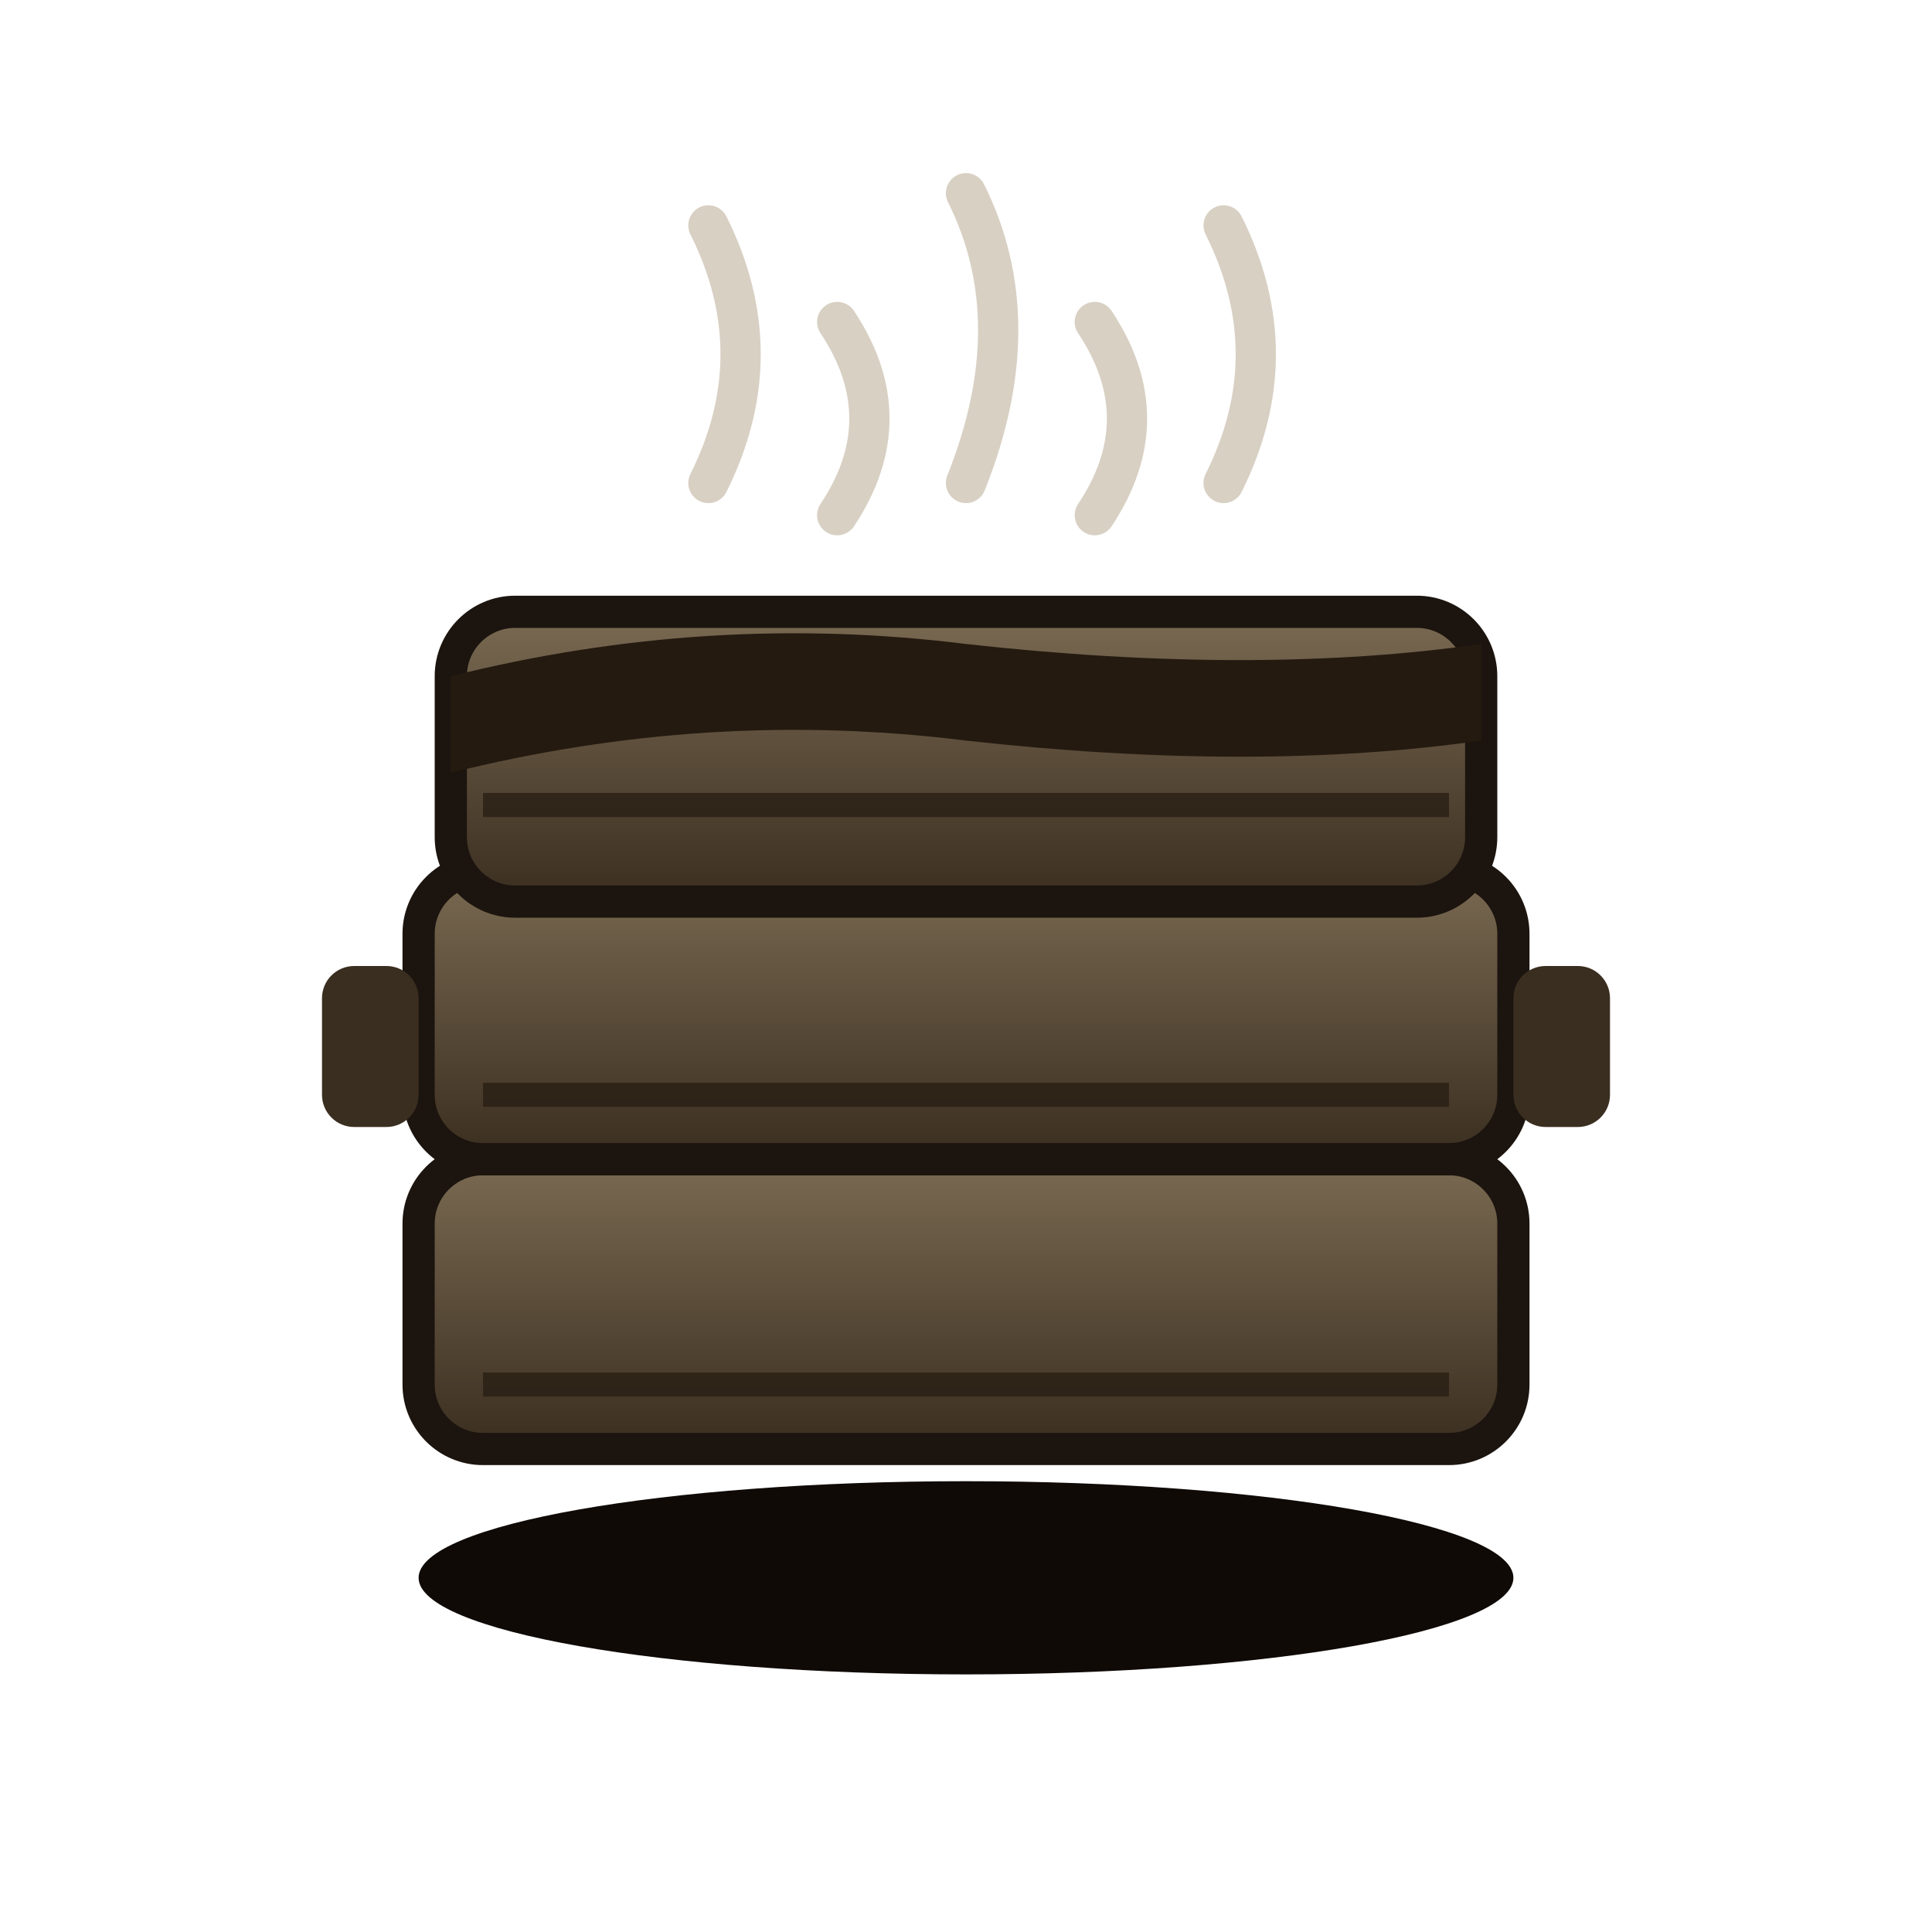
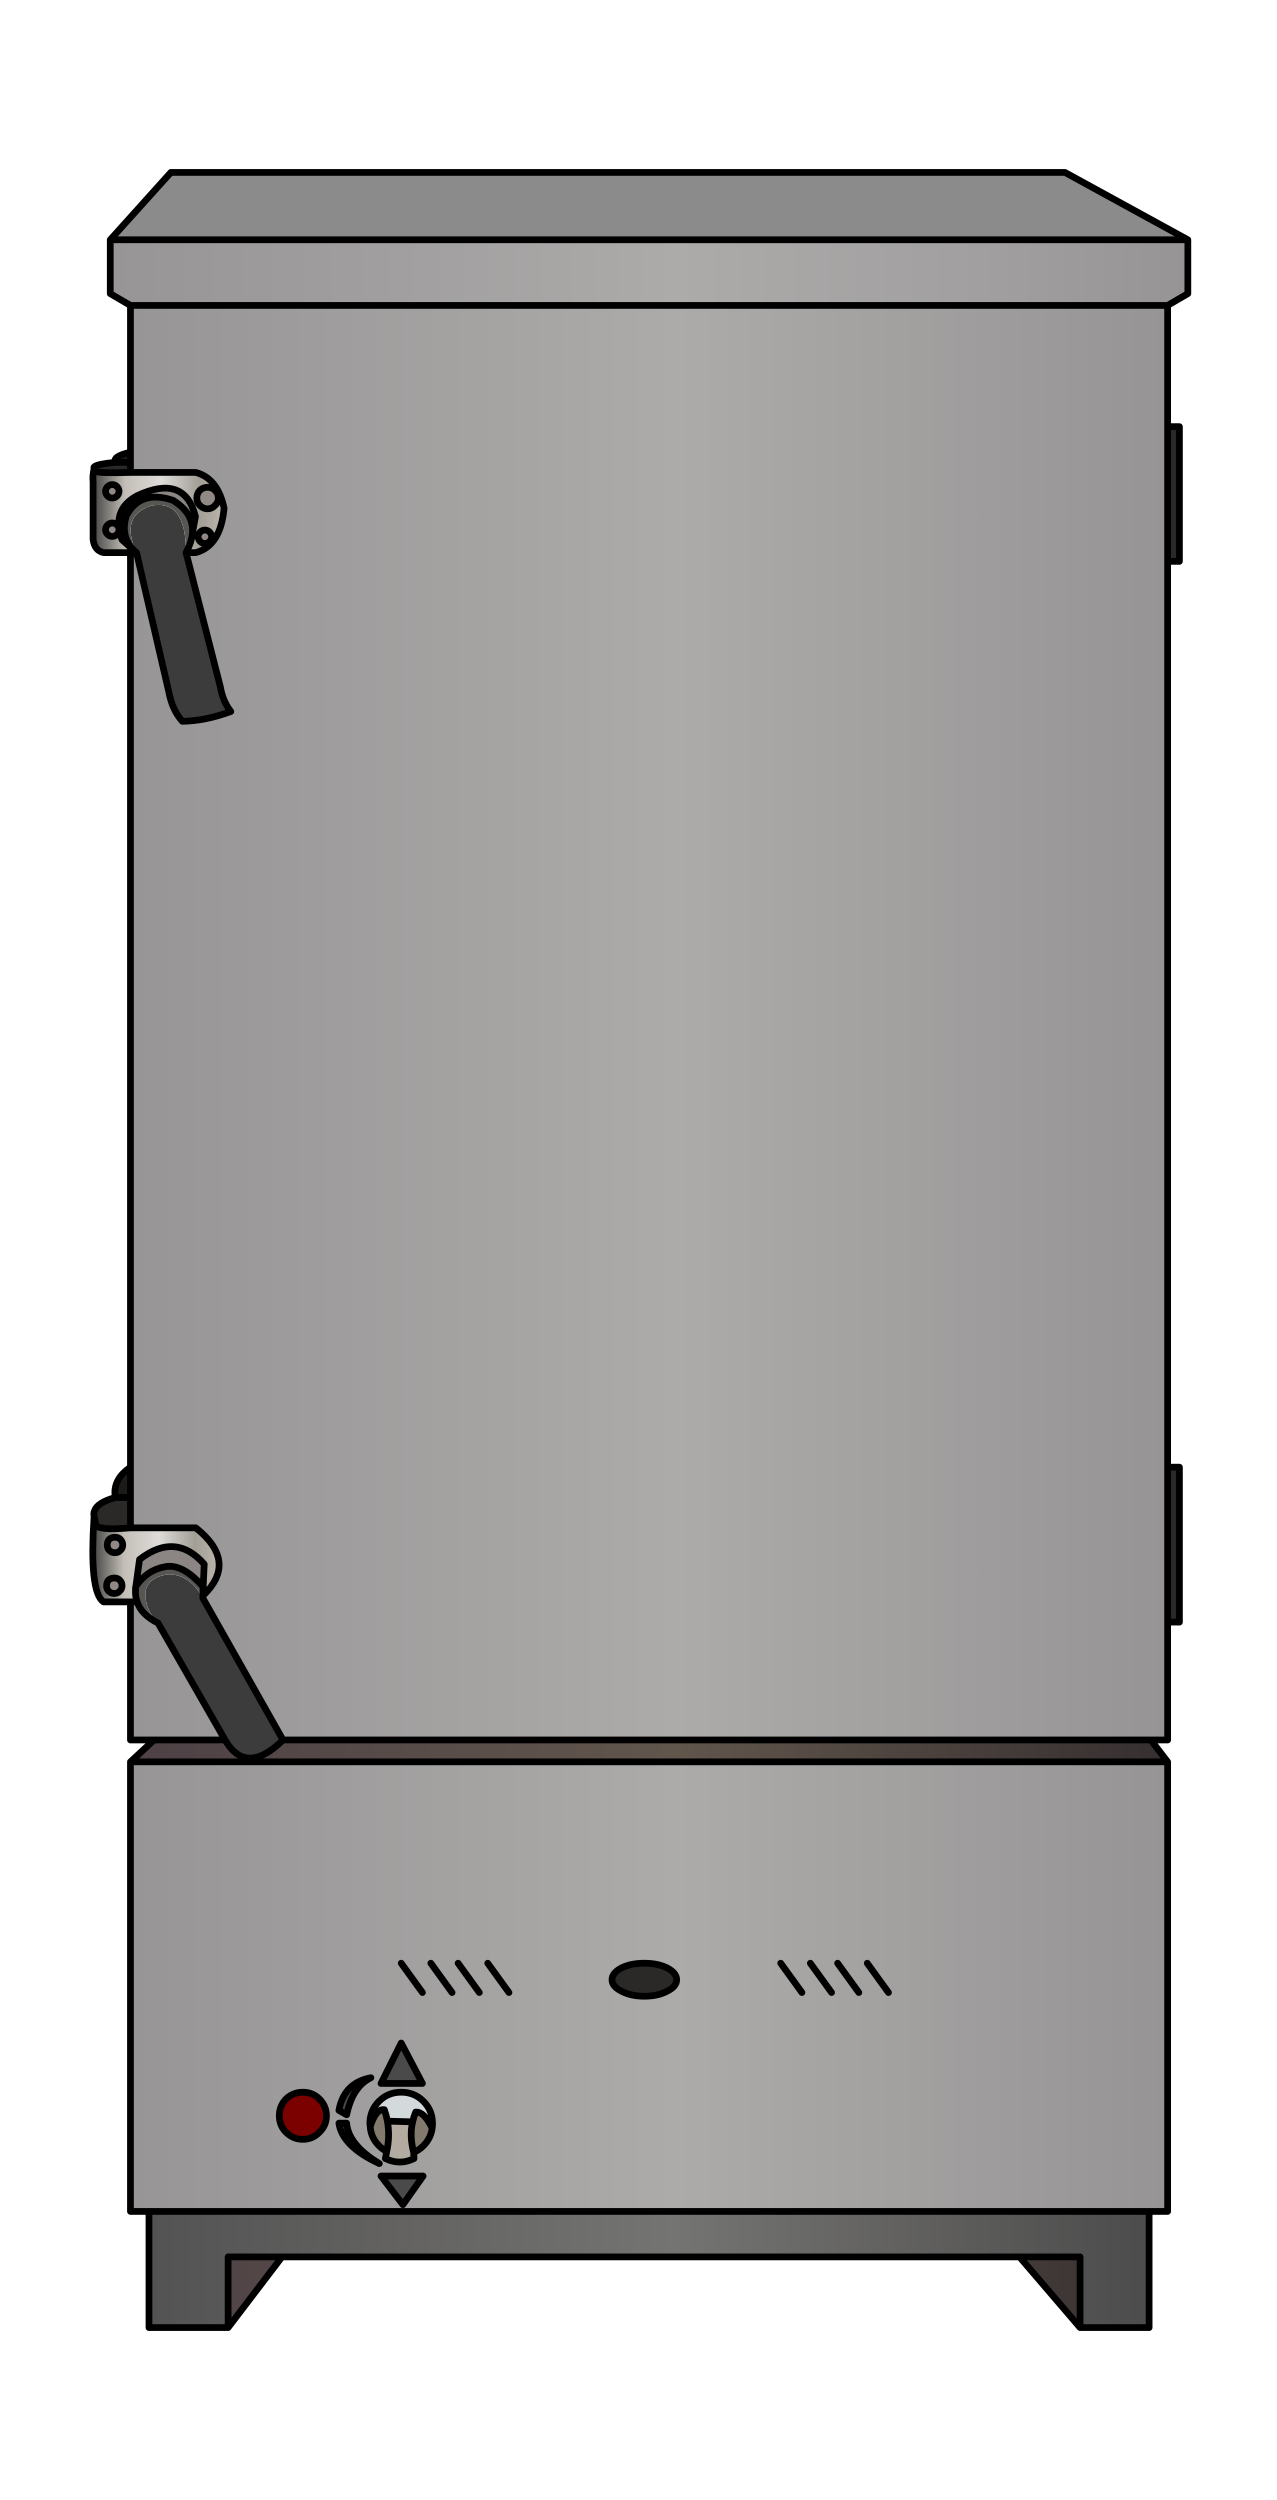
- <svg xmlns="http://www.w3.org/2000/svg" viewBox="0 0 120 120">
+ <svg xmlns="http://www.w3.org/2000/svg" xmlns:xlink="http://www.w3.org/1999/xlink" preserveAspectRatio="xMidYMid meet" width="190px" height="372px" viewBox="1480.90 219.10 189.25 371.20">
  <defs>
-     <linearGradient id="steam" x1="0" y1="0" x2="0" y2="1">
-       <stop offset="0" stop-color="#7a6a52" />
-       <stop offset="1" stop-color="#3a2e20" />
+     <g id="Layer0_1_FILL">
+       <path fill="url(#Gradient_11)" stroke="none" d=" M -52.5 -47.25 L -43.5 -36.75 -43.5 -47.25 -52.5 -47.25 M -170 -47.25 L -170 -36.75 -162 -47.25 -170 -47.25 M -170.45 -124 L -181 -124 -184.5 -120.75 -30.5 -120.75 -33 -124 -161.85 -124 Q -167.35 -118.6 -170.45 -124 Z" />
+       <path fill="#2A2927" stroke="none" d=" M -28.75 -164.5 L -30.5 -164.5 -30.5 -141.5 -28.75 -141.5 -28.75 -164.5 M -111.6 -90.15 Q -113 -89.4 -113 -88.4 -113 -87.4 -111.6 -86.7 -110.2 -85.95 -108.2 -85.95 -106.2 -85.95 -104.8 -86.7 -103.4 -87.4 -103.4 -88.4 -103.4 -89.4 -104.8 -90.15 -106.2 -90.85 -108.2 -90.85 -110.2 -90.85 -111.6 -90.15 M -184.5 -155.5 L -184.5 -160 -186.75 -160 Q -189.45 -159.25 -189.85 -158 -190 -157.65 -189.9 -157.2 -189.85 -157 -189.65 -156 -189.45 -155.05 -184.5 -155.5 M -189.9 -312.8 Q -189.85 -312.7 -189.65 -312.4 -189.45 -312.05 -184.5 -312.2 L -184.5 -313.7 -186.75 -313.7 Q -189.45 -313.45 -189.85 -313.05 -190 -312.95 -189.9 -312.8 M -28.75 -319 L -30.5 -319 -30.5 -299 -28.75 -299 -28.75 -319 Z" />
+       <path fill="url(#Gradient_12)" stroke="none" d=" M -181.75 -36.75 L -170 -36.75 -170 -47.25 -162 -47.25 -52.5 -47.25 -43.5 -47.25 -43.5 -36.75 -33.25 -36.75 -33.25 -54 -181.75 -54 -181.75 -36.75 Z" />
+       <path fill="url(#Gradient_13)" stroke="none" d=" M -184.5 -54 L -181.75 -54 -33.25 -54 -30.5 -54 -30.5 -120.75 -184.5 -120.75 -184.5 -54 M -87.95 -90.85 L -84.8 -86.5 -87.95 -90.85 M -113 -88.4 Q -113 -89.4 -111.6 -90.15 -110.2 -90.85 -108.2 -90.85 -106.2 -90.85 -104.8 -90.15 -103.4 -89.4 -103.4 -88.4 -103.4 -87.4 -104.8 -86.7 -106.2 -85.95 -108.2 -85.95 -110.2 -85.95 -111.6 -86.7 -113 -87.4 -113 -88.4 M -131.45 -90.85 L -128.3 -86.5 -131.45 -90.85 M -139.9 -90.85 L -136.75 -86.5 -139.9 -90.85 M -135.85 -90.85 L -132.7 -86.5 -135.85 -90.85 M -147.6 -63.75 Q -148.8 -64.95 -148.9 -66.6 -148.95 -66.85 -148.95 -67.05 -148.95 -69 -147.6 -70.35 -146.25 -71.7 -144.3 -71.7 -142.35 -71.7 -141 -70.35 -139.65 -69 -139.65 -67.05 -139.65 -66.7 -139.7 -66.35 -139.9 -64.85 -141 -63.75 -141.65 -63.1 -142.45 -62.75 L -142.4 -61.85 Q -144.5 -60.8 -146.65 -61.85 L -146.45 -62.9 Q -147.05 -63.2 -147.6 -63.75 M -158.9 -64.7 Q -160.35 -64.7 -161.4 -65.75 -162.4 -66.75 -162.4 -68.2 -162.4 -69.65 -161.4 -70.7 -160.35 -71.7 -158.9 -71.7 -157.45 -71.7 -156.45 -70.7 -155.4 -69.65 -155.4 -68.2 -155.4 -66.75 -156.45 -65.75 -157.45 -64.7 -158.9 -64.7 M -152.4 -68.35 L -153.55 -69 Q -152.8 -73.1 -148.8 -73.85 -151.55 -72.5 -152.4 -68.35 M -153.55 -67.1 L -152.4 -67.1 Q -152.15 -63.9 -147.55 -61.1 -153.05 -63.65 -153.55 -67.1 M -144.05 -55 L -147.3 -59.25 -141.05 -59.25 -144.05 -55 M -144.3 -79 L -141.15 -73 -147.3 -73 -144.3 -79 M -144.3 -90.85 L -141.15 -86.5 -144.3 -90.85 M -75.1 -90.85 L -71.95 -86.5 -75.1 -90.85 M -79.5 -90.85 L -76.35 -86.5 -79.5 -90.85 M -83.55 -90.85 L -80.4 -86.5 -83.55 -90.85 M -181 -124 L -170.45 -124 -180.4 -141.35 Q -182.9 -142.6 -183.5 -144.5 L -184.5 -144.5 -184.5 -124 -181 -124 M -30.5 -319 L -30.5 -337 -184.5 -337 -184.5 -315.2 -184.5 -313.7 -184.5 -312.2 -174.8 -312.2 Q -171.55 -311.35 -170.6 -306.9 -171.1 -301.3 -174.8 -300.3 L -176.25 -300.3 -171.15 -280.35 Q -170.8 -278.25 -169.6 -276.7 -173.4 -275.3 -176.8 -275.25 -178.3 -276.95 -178.8 -279.6 L -183.6 -300.3 -184.5 -300.3 -184.5 -164.5 -184.5 -160 -184.5 -155.5 -174.8 -155.5 Q -168.45 -150.45 -173.75 -145.4 L -173.75 -145.05 -161.85 -124 -33 -124 -30.5 -124 -30.5 -141.5 -30.5 -164.5 -30.5 -299 -30.5 -319 Z" />
+       <path fill="#4A4A4A" stroke="none" d=" M -141.15 -73 L -144.3 -79 -147.3 -73 -141.15 -73 M -147.3 -59.25 L -144.05 -55 -141.05 -59.25 -147.3 -59.25 M -152.4 -67.1 L -153.55 -67.1 Q -153.05 -63.65 -147.55 -61.1 -152.15 -63.9 -152.4 -67.1 M -153.55 -69 L -152.4 -68.35 Q -151.55 -72.5 -148.8 -73.85 -152.8 -73.1 -153.55 -69 Z" />
+       <path fill="#7B0000" stroke="none" d=" M -161.4 -65.75 Q -160.35 -64.7 -158.9 -64.7 -157.45 -64.7 -156.45 -65.75 -155.4 -66.75 -155.4 -68.2 -155.4 -69.65 -156.45 -70.7 -157.45 -71.7 -158.9 -71.7 -160.35 -71.7 -161.4 -70.7 -162.4 -69.65 -162.4 -68.2 -162.4 -66.75 -161.4 -65.75 Z" />
+       <path fill="#827A6D" stroke="none" d=" M -142.6 -67.3 Q -143.1 -65.25 -142.45 -62.75 -141.65 -63.1 -141 -63.75 -139.9 -64.85 -139.7 -66.35 -140.9 -68.85 -142.15 -68.75 -142.45 -68.05 -142.6 -67.3 M -148.9 -66.6 Q -148.8 -64.95 -147.6 -63.75 -147.05 -63.2 -146.45 -62.9 -145.95 -65.15 -146.35 -67.4 -146.5 -68.25 -146.8 -69.1 -148.05 -69.3 -148.9 -66.6 Z" />
+       <path fill="#B3ABA1" stroke="none" d=" M -146.35 -67.4 Q -145.95 -65.15 -146.45 -62.9 L -146.65 -61.85 Q -144.5 -60.8 -142.4 -61.85 L -142.45 -62.75 Q -143.1 -65.25 -142.6 -67.3 L -146.35 -67.4 Z" />
+       <path fill="#D4D9DB" stroke="none" d=" M -148.95 -67.05 Q -148.95 -66.85 -148.9 -66.6 -148.05 -69.3 -146.8 -69.1 -146.5 -68.25 -146.35 -67.4 L -142.6 -67.3 Q -142.45 -68.05 -142.15 -68.75 -140.9 -68.85 -139.7 -66.35 -139.65 -66.7 -139.65 -67.05 -139.65 -69 -141 -70.35 -142.35 -71.7 -144.3 -71.7 -146.25 -71.7 -147.6 -70.35 -148.95 -69 -148.95 -67.05 Z" />
+       <path fill="#3C3C3C" stroke="none" d=" M -180.4 -141.35 L -170.45 -124 Q -167.35 -118.6 -161.85 -124 L -173.75 -145.05 Q -175.65 -148.6 -178.9 -148.6 -182.05 -148.15 -182.3 -145.8 -182.3 -143.25 -180.4 -141.35 M -176.25 -300.3 Q -176.25 -308.35 -181.5 -307.25 -186.1 -305.7 -183.6 -300.3 L -178.8 -279.6 Q -178.3 -276.95 -176.8 -275.25 -173.4 -275.3 -169.6 -276.7 -170.8 -278.25 -171.15 -280.35 L -176.25 -300.3 Z" />
+       <path fill="#575653" stroke="none" d=" M -173.75 -145.05 L -173.75 -145.4 -173.7 -146.75 Q -176.85 -150.3 -179.45 -149.7 -182.1 -149.2 -183.7 -146.8 L -183.75 -146.6 -183.75 -146.25 Q -183.8 -145.3 -183.5 -144.5 -182.9 -142.6 -180.4 -141.35 -182.3 -143.25 -182.3 -145.8 -182.05 -148.15 -178.9 -148.6 -175.65 -148.6 -173.75 -145.05 M -183.8 -300.45 L -183.75 -300.4 -183.6 -300.3 Q -186.1 -305.7 -181.5 -307.25 -176.25 -308.35 -176.25 -300.3 -175.4 -301.85 -175.3 -303.2 -175.05 -306.1 -178.15 -308.05 -183 -309.7 -185.1 -305.8 -186.1 -302.6 -183.8 -300.45 Z" />
+       <path fill="#8B8683" stroke="none" d=" M -173.55 -150.1 Q -177.8 -154.95 -183.15 -150.8 L -183.7 -146.8 Q -182.1 -149.2 -179.45 -149.7 -176.85 -150.3 -173.7 -146.75 L -173.55 -150.1 M -185.75 -302.2 L -183.8 -300.45 Q -186.1 -302.6 -185.1 -305.8 -183 -309.7 -178.15 -308.05 -175.05 -306.1 -175.3 -303.2 L -174.85 -305.65 Q -176.45 -312.05 -183.5 -308.75 -187.4 -306.65 -185.75 -302.2 Z" />
+       <path fill="url(#Gradient_14)" stroke="none" d=" M -189.65 -156 Q -189.85 -157 -189.9 -157.2 -190.65 -145.95 -188.5 -144.5 L -184.5 -144.5 -183.5 -144.5 Q -183.8 -145.3 -183.75 -146.25 L -183.75 -146.6 -183.7 -146.8 -183.15 -150.8 Q -177.8 -154.95 -173.55 -150.1 L -173.7 -146.75 -173.75 -145.4 Q -168.45 -150.45 -174.8 -155.5 L -184.5 -155.5 Q -189.45 -155.05 -189.65 -156 M -187.95 -152.95 Q -187.95 -153.45 -187.65 -153.8 -187.3 -154.1 -186.8 -154.1 -186.3 -154.1 -186 -153.8 -185.65 -153.45 -185.65 -152.95 -185.65 -152.45 -186 -152.15 -186.3 -151.8 -186.8 -151.8 -187.3 -151.8 -187.65 -152.15 -187.95 -152.45 -187.95 -152.95 M -186.9 -148.05 Q -186.4 -148.05 -186.1 -147.75 -185.75 -147.4 -185.75 -146.9 -185.75 -146.4 -186.1 -146.1 -186.4 -145.75 -186.9 -145.75 -187.4 -145.75 -187.75 -146.1 -188.05 -146.4 -188.05 -146.9 -188.05 -147.4 -187.75 -147.75 -187.4 -148.05 -186.9 -148.05 Z" />
+       <path fill="#918985" stroke="none" d=" M -186.1 -147.75 Q -186.4 -148.05 -186.9 -148.05 -187.4 -148.05 -187.75 -147.75 -188.05 -147.4 -188.05 -146.9 -188.05 -146.4 -187.75 -146.1 -187.4 -145.75 -186.9 -145.75 -186.4 -145.75 -186.1 -146.1 -185.75 -146.4 -185.75 -146.9 -185.75 -147.4 -186.1 -147.75 M -187.65 -153.8 Q -187.95 -153.45 -187.95 -152.95 -187.95 -152.45 -187.65 -152.15 -187.3 -151.8 -186.8 -151.8 -186.3 -151.8 -186 -152.15 -185.65 -152.45 -185.65 -152.95 -185.65 -153.45 -186 -153.8 -186.3 -154.1 -186.8 -154.1 -187.3 -154.1 -187.65 -153.8 M -173.45 -303.65 Q -173.85 -303.65 -174.15 -303.35 -174.45 -303.05 -174.45 -302.65 -174.45 -302.25 -174.15 -301.95 -173.85 -301.65 -173.45 -301.65 -173.05 -301.65 -172.75 -301.95 -172.45 -302.25 -172.45 -302.65 -172.45 -303.05 -172.75 -303.35 -173.05 -303.65 -173.45 -303.65 M -173.05 -310 Q -173.7 -310 -174.2 -309.55 -174.65 -309.05 -174.65 -308.4 -174.65 -307.75 -174.2 -307.3 -173.7 -306.8 -173.05 -306.8 -172.4 -306.8 -171.95 -307.3 -171.45 -307.75 -171.45 -308.4 -171.45 -309.05 -171.95 -309.55 -172.4 -310 -173.05 -310 M -186.5 -304.4 Q -186.8 -304.7 -187.2 -304.7 -187.6 -304.7 -187.9 -304.4 -188.2 -304.1 -188.2 -303.7 -188.2 -303.3 -187.9 -303 -187.6 -302.7 -187.2 -302.7 -186.8 -302.7 -186.5 -303 -186.2 -303.3 -186.2 -303.7 -186.2 -304.1 -186.5 -304.4 M -187.9 -310.1 Q -188.2 -309.8 -188.2 -309.4 -188.2 -309 -187.9 -308.7 -187.6 -308.4 -187.2 -308.4 -186.8 -308.4 -186.5 -308.7 -186.2 -309 -186.2 -309.4 -186.2 -309.8 -186.5 -310.1 -186.8 -310.4 -187.2 -310.4 -187.6 -310.4 -187.9 -310.1 Z" />
+       <path fill="#1C1B19" stroke="none" d=" M -186.75 -160 L -184.5 -160 -184.5 -164.5 Q -187.2 -162.65 -186.75 -160 M -184.5 -315.2 Q -187.2 -314.6 -186.75 -313.7 L -184.5 -313.7 -184.5 -315.2 Z" />
+       <path fill="url(#Gradient_15)" stroke="none" d=" M -189.65 -312.4 Q -189.85 -312.7 -189.9 -312.8 -190.15 -311.65 -190.05 -310.8 -190.05 -310.65 -190.05 -310.5 L -190.05 -302.25 Q -189.85 -300.6 -188.5 -300.3 L -184.5 -300.3 -183.6 -300.3 -183.75 -300.4 -183.8 -300.45 -185.75 -302.2 Q -187.4 -306.65 -183.5 -308.75 -176.45 -312.05 -174.85 -305.65 L -175.3 -303.2 Q -175.4 -301.85 -176.25 -300.3 L -174.8 -300.3 Q -171.1 -301.3 -170.6 -306.9 -171.55 -311.35 -174.8 -312.2 L -184.5 -312.2 Q -189.45 -312.05 -189.65 -312.4 M -188.2 -309.4 Q -188.2 -309.8 -187.9 -310.1 -187.6 -310.4 -187.2 -310.4 -186.8 -310.4 -186.5 -310.1 -186.2 -309.8 -186.2 -309.4 -186.2 -309 -186.5 -308.7 -186.8 -308.4 -187.2 -308.4 -187.6 -308.4 -187.9 -308.7 -188.2 -309 -188.2 -309.4 M -187.2 -304.7 Q -186.8 -304.7 -186.5 -304.4 -186.2 -304.1 -186.2 -303.7 -186.2 -303.3 -186.5 -303 -186.8 -302.7 -187.2 -302.7 -187.6 -302.7 -187.9 -303 -188.2 -303.3 -188.2 -303.7 -188.2 -304.1 -187.9 -304.4 -187.6 -304.7 -187.2 -304.7 M -174.2 -309.55 Q -173.7 -310 -173.05 -310 -172.4 -310 -171.95 -309.55 -171.45 -309.05 -171.45 -308.4 -171.45 -307.75 -171.95 -307.3 -172.4 -306.8 -173.05 -306.8 -173.7 -306.8 -174.2 -307.3 -174.65 -307.75 -174.65 -308.4 -174.65 -309.05 -174.2 -309.55 M -174.15 -303.35 Q -173.85 -303.65 -173.45 -303.65 -173.05 -303.65 -172.75 -303.35 -172.45 -303.05 -172.45 -302.65 -172.45 -302.25 -172.75 -301.95 -173.05 -301.65 -173.45 -301.65 -173.85 -301.65 -174.15 -301.95 -174.45 -302.25 -174.45 -302.65 -174.45 -303.05 -174.15 -303.35 Z" />
+       <path fill="#8B8B8B" stroke="none" d=" M -27.5 -346.75 L -45.75 -356.75 -178.5 -356.75 -187.5 -346.75 -27.5 -346.75 Z" />
+       <path fill="url(#Gradient_16)" stroke="none" d=" M -30.5 -337 L -27.5 -338.75 -27.5 -346.75 -187.5 -346.75 -187.5 -338.75 -184.5 -337 -30.5 -337 Z" />
+     </g>
+     <path id="Layer0_1_1_STROKES" stroke="#000000" stroke-width="1" stroke-linejoin="round" stroke-linecap="round" fill="none" d=" M -30.5 -337 L -30.5 -319 -28.75 -319 -28.75 -299 -30.5 -299 -30.5 -164.5 -28.75 -164.5 -28.75 -141.5 -30.5 -141.5 -30.5 -124 -33 -124 -30.5 -120.75 -30.5 -54 -33.25 -54 -33.25 -36.75 -43.5 -36.75 -52.5 -47.25 -162 -47.25 -170 -36.75 -181.75 -36.75 -181.75 -54 -184.5 -54 -184.5 -120.75 -181 -124 -184.5 -124 -184.5 -144.5 -188.5 -144.5 Q -190.65 -145.95 -189.9 -157.2 -190 -157.65 -189.85 -158 -189.45 -159.25 -186.75 -160 -187.2 -162.65 -184.5 -164.5 L -184.5 -300.3 -188.5 -300.3 Q -189.85 -300.6 -190.05 -302.25 L -190.05 -310.5 Q -190.05 -310.65 -190.05 -310.8 -190.15 -311.65 -189.9 -312.8 -190 -312.95 -189.85 -313.05 -189.45 -313.45 -186.75 -313.7 -187.2 -314.6 -184.5 -315.2 L -184.5 -337 -187.5 -338.75 -187.5 -346.75 -178.5 -356.75 -45.75 -356.75 -27.5 -346.75 -27.5 -338.75 -30.5 -337 -184.5 -337 M -30.5 -299 L -30.5 -319 M -184.5 -312.2 Q -189.45 -312.05 -189.65 -312.4 -189.85 -312.7 -189.9 -312.8 M -187.9 -310.1 Q -187.6 -310.4 -187.2 -310.4 -186.8 -310.4 -186.5 -310.1 -186.2 -309.8 -186.2 -309.4 -186.2 -309 -186.5 -308.7 -186.8 -308.4 -187.2 -308.4 -187.6 -308.4 -187.9 -308.7 -188.2 -309 -188.2 -309.4 -188.2 -309.8 -187.9 -310.1 Z M -184.5 -315.2 L -184.5 -313.7 -184.5 -312.2 -174.8 -312.2 Q -171.55 -311.35 -170.6 -306.9 -171.1 -301.3 -174.8 -300.3 L -176.25 -300.3 -171.15 -280.35 Q -170.8 -278.25 -169.6 -276.7 -173.4 -275.3 -176.8 -275.25 -178.3 -276.95 -178.8 -279.6 L -183.6 -300.3 -184.5 -300.3 M -184.5 -313.7 L -186.75 -313.7 M -186.5 -304.4 Q -186.2 -304.1 -186.2 -303.7 -186.2 -303.3 -186.5 -303 -186.8 -302.7 -187.2 -302.7 -187.6 -302.7 -187.9 -303 -188.2 -303.3 -188.2 -303.7 -188.2 -304.1 -187.9 -304.4 -187.6 -304.7 -187.2 -304.7 -186.8 -304.7 -186.5 -304.4 Z M -183.6 -300.3 L -183.75 -300.4 -183.8 -300.45 -185.75 -302.2 Q -187.4 -306.65 -183.5 -308.75 -176.45 -312.05 -174.85 -305.65 L -175.3 -303.2 Q -175.4 -301.85 -176.25 -300.3 M -183.8 -300.45 Q -186.1 -302.6 -185.1 -305.8 -183 -309.7 -178.15 -308.05 -175.05 -306.1 -175.3 -303.2 M -173.05 -310 Q -172.4 -310 -171.95 -309.55 -171.45 -309.05 -171.45 -308.4 -171.45 -307.75 -171.95 -307.3 -172.4 -306.8 -173.05 -306.8 -173.7 -306.8 -174.2 -307.3 -174.65 -307.75 -174.65 -308.4 -174.65 -309.05 -174.2 -309.55 -173.7 -310 -173.05 -310 Z M -172.75 -303.35 Q -172.45 -303.05 -172.45 -302.65 -172.45 -302.25 -172.75 -301.95 -173.05 -301.65 -173.45 -301.65 -173.85 -301.65 -174.15 -301.95 -174.45 -302.25 -174.45 -302.65 -174.45 -303.05 -174.15 -303.35 -173.85 -303.65 -173.45 -303.65 -173.05 -303.65 -172.75 -303.35 Z M -184.5 -155.5 L -184.5 -160 -186.75 -160 M -189.9 -157.2 Q -189.85 -157 -189.65 -156 -189.45 -155.05 -184.5 -155.5 L -174.8 -155.5 Q -168.45 -150.45 -173.75 -145.4 L -173.75 -145.05 -161.85 -124 -33 -124 M -187.65 -153.8 Q -187.3 -154.1 -186.8 -154.1 -186.3 -154.1 -186 -153.8 -185.65 -153.45 -185.65 -152.95 -185.65 -152.45 -186 -152.15 -186.3 -151.8 -186.8 -151.8 -187.3 -151.8 -187.65 -152.15 -187.95 -152.45 -187.95 -152.95 -187.95 -153.45 -187.65 -153.8 Z M -184.5 -164.5 L -184.5 -160 M -173.7 -146.75 L -173.55 -150.1 Q -177.8 -154.95 -183.15 -150.8 L -183.7 -146.8 Q -182.1 -149.2 -179.45 -149.7 -176.85 -150.3 -173.7 -146.75 L -173.75 -145.4 M -181 -124 L -170.45 -124 -180.4 -141.35 Q -182.9 -142.6 -183.5 -144.5 L -184.5 -144.5 M -185.75 -146.9 Q -185.75 -146.4 -186.1 -146.1 -186.4 -145.75 -186.9 -145.75 -187.4 -145.75 -187.75 -146.1 -188.05 -146.4 -188.05 -146.9 -188.05 -147.4 -187.75 -147.75 -187.4 -148.05 -186.9 -148.05 -186.4 -148.05 -186.1 -147.75 -185.75 -147.4 -185.75 -146.9 Z M -183.7 -146.8 L -183.75 -146.6 -183.75 -146.25 Q -183.8 -145.3 -183.5 -144.5 M -170 -36.75 L -170 -47.25 -162 -47.25 M -30.5 -141.5 L -30.5 -164.5 M -87.95 -90.85 L -84.8 -86.5 M -113 -88.4 Q -113 -89.4 -111.6 -90.15 -110.2 -90.85 -108.2 -90.85 -106.2 -90.85 -104.8 -90.15 -103.4 -89.4 -103.4 -88.4 -103.4 -87.4 -104.8 -86.7 -106.2 -85.95 -108.2 -85.95 -110.2 -85.95 -111.6 -86.7 -113 -87.4 -113 -88.4 Z M -131.45 -90.85 L -128.3 -86.5 M -139.9 -90.85 L -136.75 -86.5 M -135.85 -90.85 L -132.7 -86.5 M -146.45 -62.9 Q -147.05 -63.2 -147.6 -63.75 -148.8 -64.95 -148.9 -66.6 -148.95 -66.85 -148.95 -67.05 -148.95 -69 -147.6 -70.35 -146.25 -71.7 -144.3 -71.7 -142.35 -71.7 -141 -70.35 -139.65 -69 -139.65 -67.05 -139.65 -66.7 -139.7 -66.35 -139.9 -64.85 -141 -63.75 -141.65 -63.1 -142.45 -62.75 L -142.4 -61.85 Q -144.5 -60.8 -146.65 -61.85 L -146.45 -62.9 Q -145.95 -65.15 -146.35 -67.4 -146.5 -68.25 -146.8 -69.1 -148.05 -69.3 -148.9 -66.6 M -146.35 -67.4 L -142.6 -67.3 Q -143.1 -65.25 -142.45 -62.75 M -139.7 -66.35 Q -140.9 -68.85 -142.15 -68.75 -142.45 -68.05 -142.6 -67.3 M -158.9 -64.7 Q -160.35 -64.7 -161.4 -65.75 -162.4 -66.75 -162.4 -68.2 -162.4 -69.65 -161.4 -70.7 -160.35 -71.7 -158.9 -71.7 -157.45 -71.7 -156.45 -70.7 -155.4 -69.65 -155.4 -68.2 -155.4 -66.75 -156.45 -65.75 -157.45 -64.7 -158.9 -64.7 Z M -153.55 -69 Q -152.8 -73.1 -148.8 -73.85 -151.55 -72.5 -152.4 -68.35 L -153.55 -69 Z M -153.55 -67.1 Q -153.05 -63.65 -147.55 -61.1 -152.15 -63.9 -152.4 -67.1 L -153.55 -67.1 Z M -147.3 -59.25 L -141.05 -59.25 -144.05 -55 -147.3 -59.25 Z M -141.15 -73 L -144.3 -79 -147.3 -73 -141.15 -73 Z M -144.3 -90.85 L -141.15 -86.5 M -75.1 -90.85 L -71.95 -86.5 M -79.5 -90.85 L -76.35 -86.5 M -52.5 -47.25 L -43.5 -47.25 -43.5 -36.75 M -83.55 -90.85 L -80.4 -86.5 M -184.5 -120.75 L -30.5 -120.75 M -187.5 -346.75 L -27.5 -346.75 M -181.75 -54 L -33.25 -54 M -170.45 -124 Q -167.35 -118.6 -161.85 -124" />
+     <linearGradient id="Gradient_11" gradientUnits="userSpaceOnUse" x1="-184.5" y1="-122.4" x2="-30.5" y2="-122.4" spreadMethod="pad">
+       <stop offset="0%" stop-color="#4E4146" />
+       <stop offset="52.549%" stop-color="#61564C" />
+       <stop offset="100%" stop-color="#362F30" />
+     </linearGradient>
+     <linearGradient id="Gradient_12" gradientUnits="userSpaceOnUse" x1="-181.75" y1="-45.4" x2="-33.25" y2="-45.4" spreadMethod="pad">
+       <stop offset="0%" stop-color="#545353" />
+       <stop offset="52.549%" stop-color="#747472" />
+       <stop offset="100%" stop-color="#4D4C4C" />
+     </linearGradient>
+     <linearGradient id="Gradient_13" gradientUnits="userSpaceOnUse" x1="-184.5" y1="-230.5" x2="-30.5" y2="-230.5" spreadMethod="pad">
+       <stop offset="0%" stop-color="#979596" />
+       <stop offset="52.549%" stop-color="#ACABA9" />
+       <stop offset="100%" stop-color="#969495" />
+     </linearGradient>
+     <linearGradient id="Gradient_14" gradientUnits="userSpaceOnUse" x1="-190.125" y1="-150.85" x2="-171.375" y2="-150.85" spreadMethod="pad">
+       <stop offset="0%" stop-color="#434342" />
+       <stop offset="24.706%" stop-color="#C3BEB7" />
+       <stop offset="52.549%" stop-color="#DEDCD9" />
+       <stop offset="80.784%" stop-color="#A29F97" />
+       <stop offset="100%" stop-color="#BCB5AB" />
+     </linearGradient>
+     <linearGradient id="Gradient_15" gradientUnits="userSpaceOnUse" x1="-190.1" y1="-306.55" x2="-170.6" y2="-306.55" spreadMethod="pad">
+       <stop offset="0%" stop-color="#434342" />
+       <stop offset="24.706%" stop-color="#C3BEB7" />
+       <stop offset="52.549%" stop-color="#DEDCD9" />
+       <stop offset="80.784%" stop-color="#A29F97" />
+       <stop offset="100%" stop-color="#BCB5AB" />
+     </linearGradient>
+     <linearGradient id="Gradient_16" gradientUnits="userSpaceOnUse" x1="-187.5" y1="-341.9" x2="-27.5" y2="-341.9" spreadMethod="pad">
+       <stop offset="0%" stop-color="#979596" />
+       <stop offset="24.706%" stop-color="#A09E9F" />
+       <stop offset="52.549%" stop-color="#ACABA9" />
+       <stop offset="80.784%" stop-color="#A19FA0" />
+       <stop offset="100%" stop-color="#969495" />
    </linearGradient>
  </defs>
-   <ellipse cx="60" cy="98" rx="34" ry="6" fill="#0f0a06" />
-   <rect x="26" y="72" width="68" height="18" rx="4" fill="url(#steam)" stroke="#1c140e" stroke-width="2" />
-   <rect x="26" y="54" width="68" height="18" rx="4" fill="url(#steam)" stroke="#1c140e" stroke-width="2" />
-   <rect x="28" y="38" width="64" height="18" rx="4" fill="url(#steam)" stroke="#1c140e" stroke-width="2" />
-   <path d="M28 42 Q44 38 60 40 Q78 42 92 40 L92 46 Q78 48 60 46 Q44 44 28 48 Z" fill="#241a10" />
-   <path d="M30 50 L90 50 M30 68 L90 68 M30 86 L90 86" stroke="#241a10" stroke-width="1.5" opacity=".7" />
-   <path d="M44 30 Q48 22 44 14 M60 30 Q64 20 60 12 M76 30 Q80 22 76 14 M52 32 Q56 26 52 20 M68 32 Q72 26 68 20" fill="none" stroke="#b8aa92" stroke-width="2.5" stroke-linecap="round" opacity=".55" />
-   <rect x="20" y="60" width="6" height="10" rx="2" fill="#3a2e20" />
-   <rect x="94" y="60" width="6" height="10" rx="2" fill="#3a2e20" />
+   <g transform="matrix( 1, 0, 0, 1, 1684.6,601.45) ">
+     <use xlink:href="#Layer0_1_FILL" />
+     <use xlink:href="#Layer0_1_1_STROKES" />
+   </g>
</svg>
